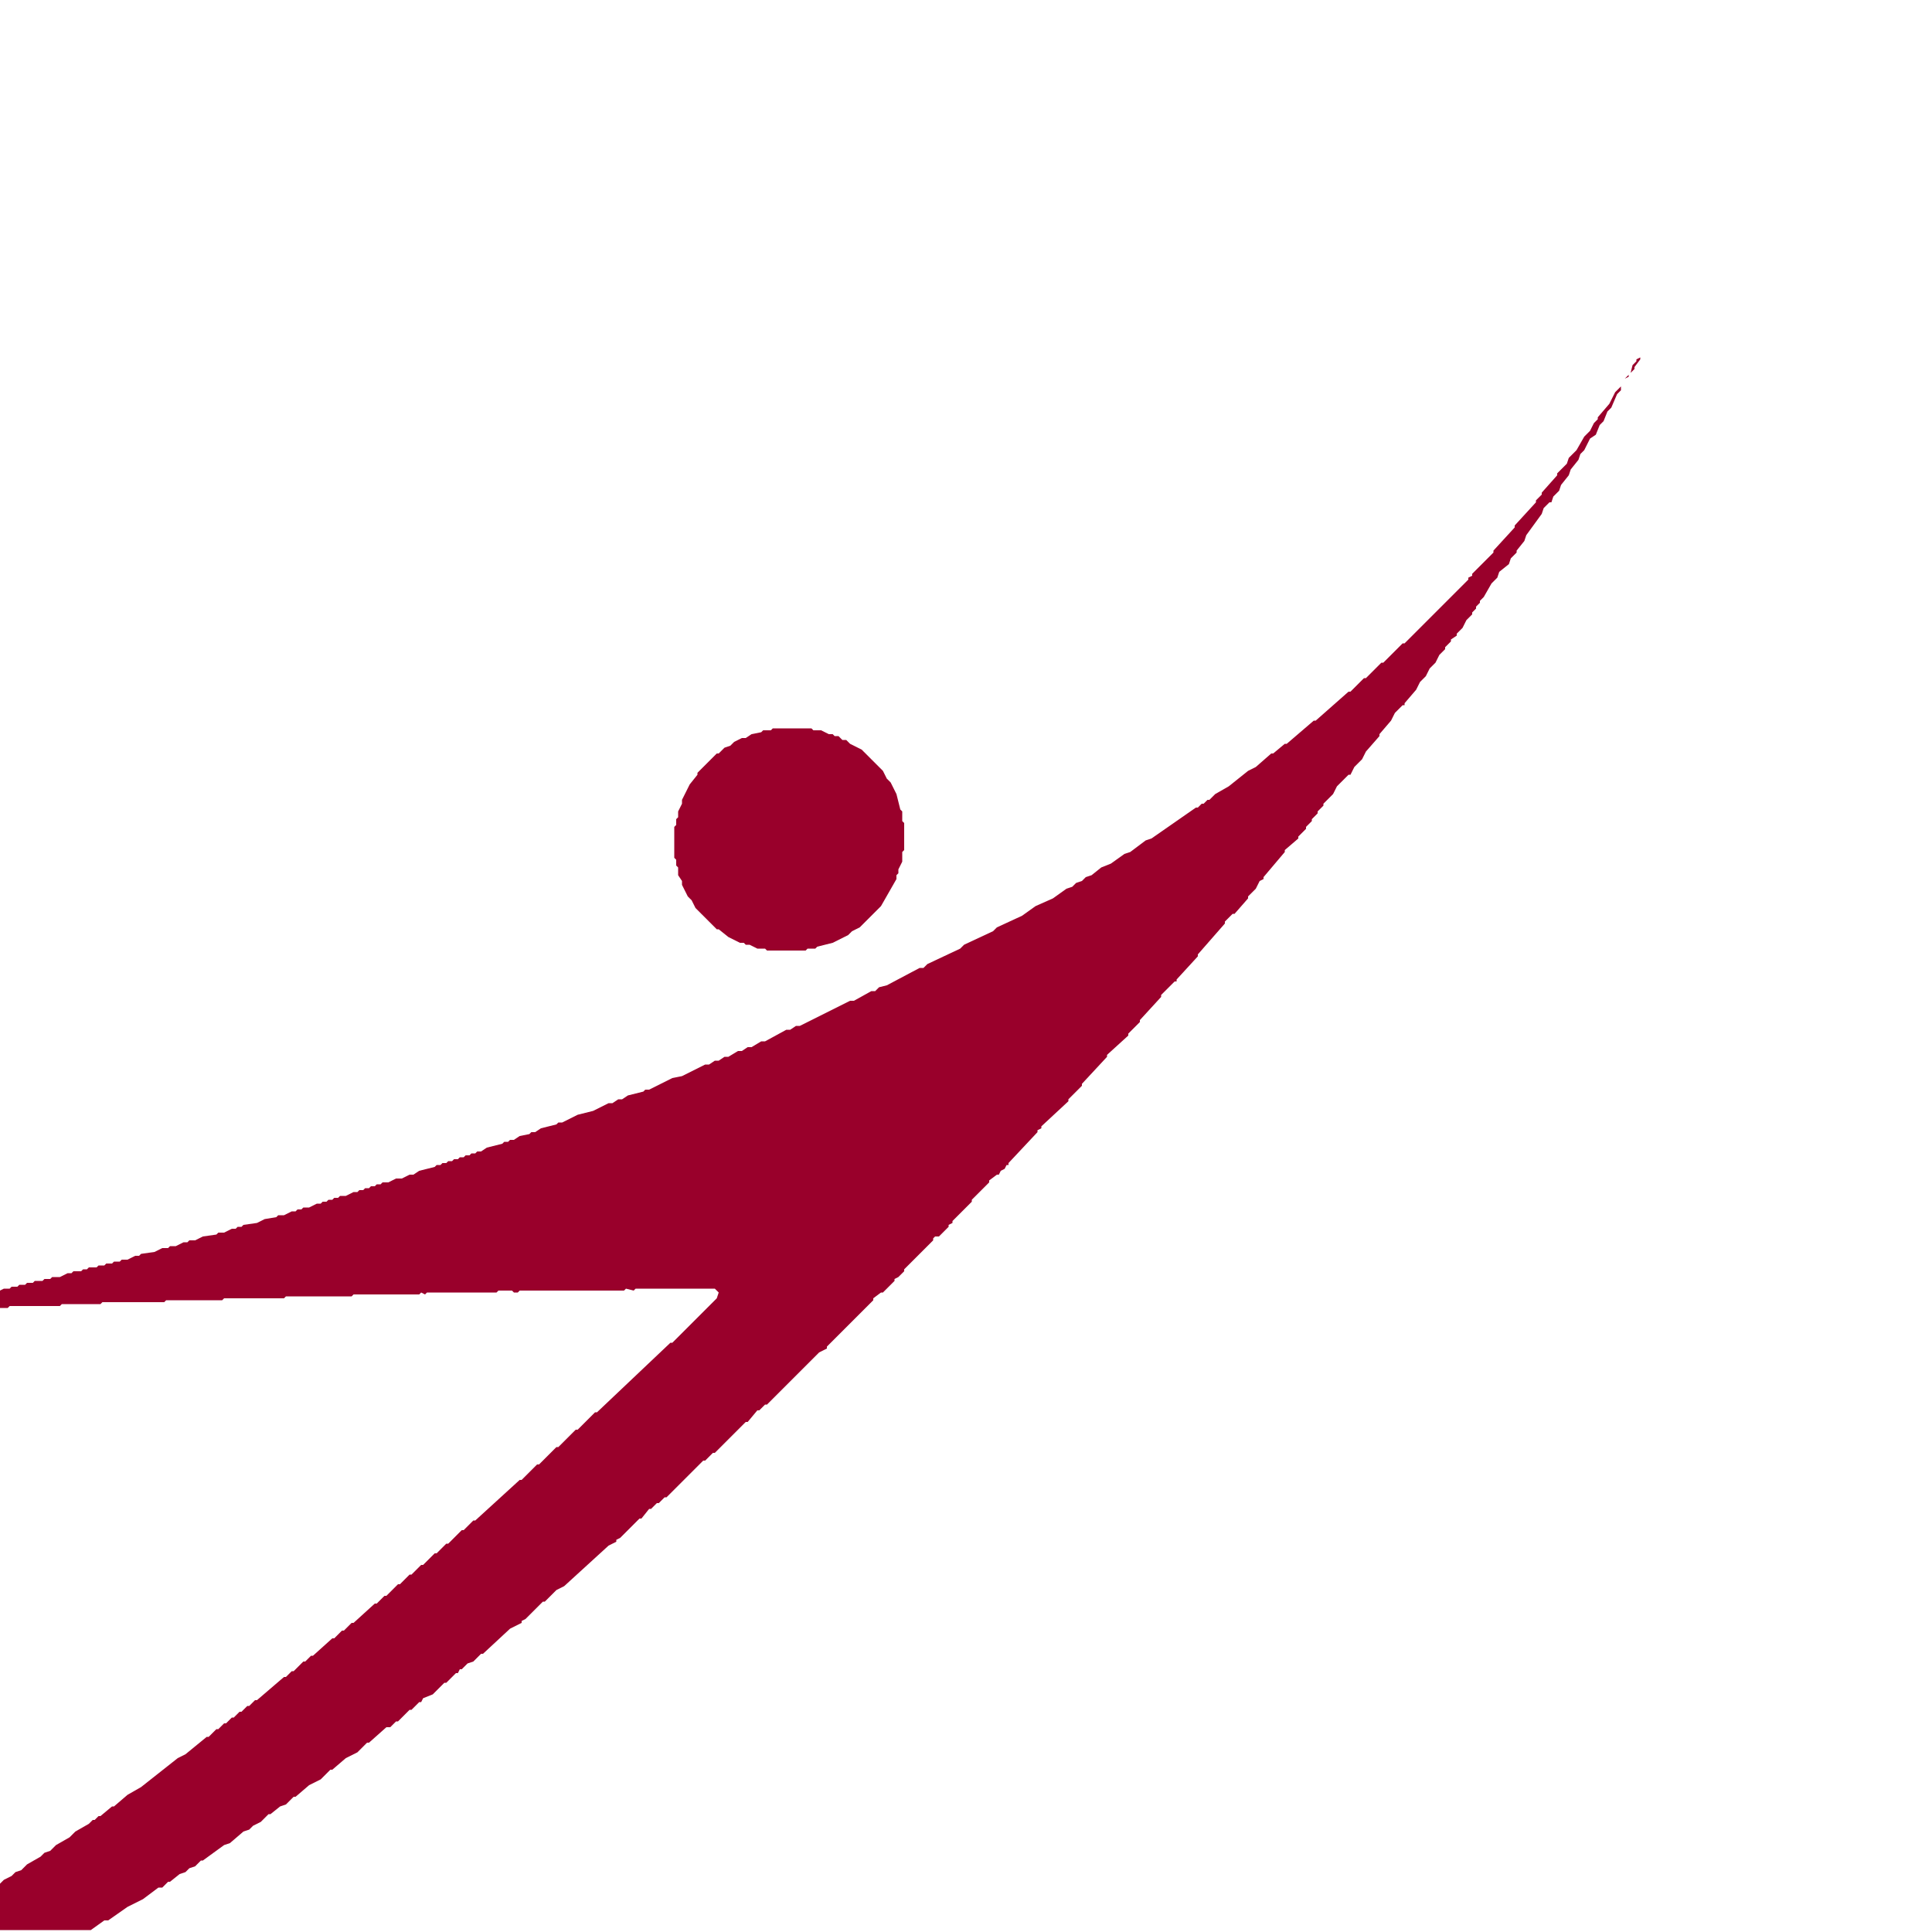
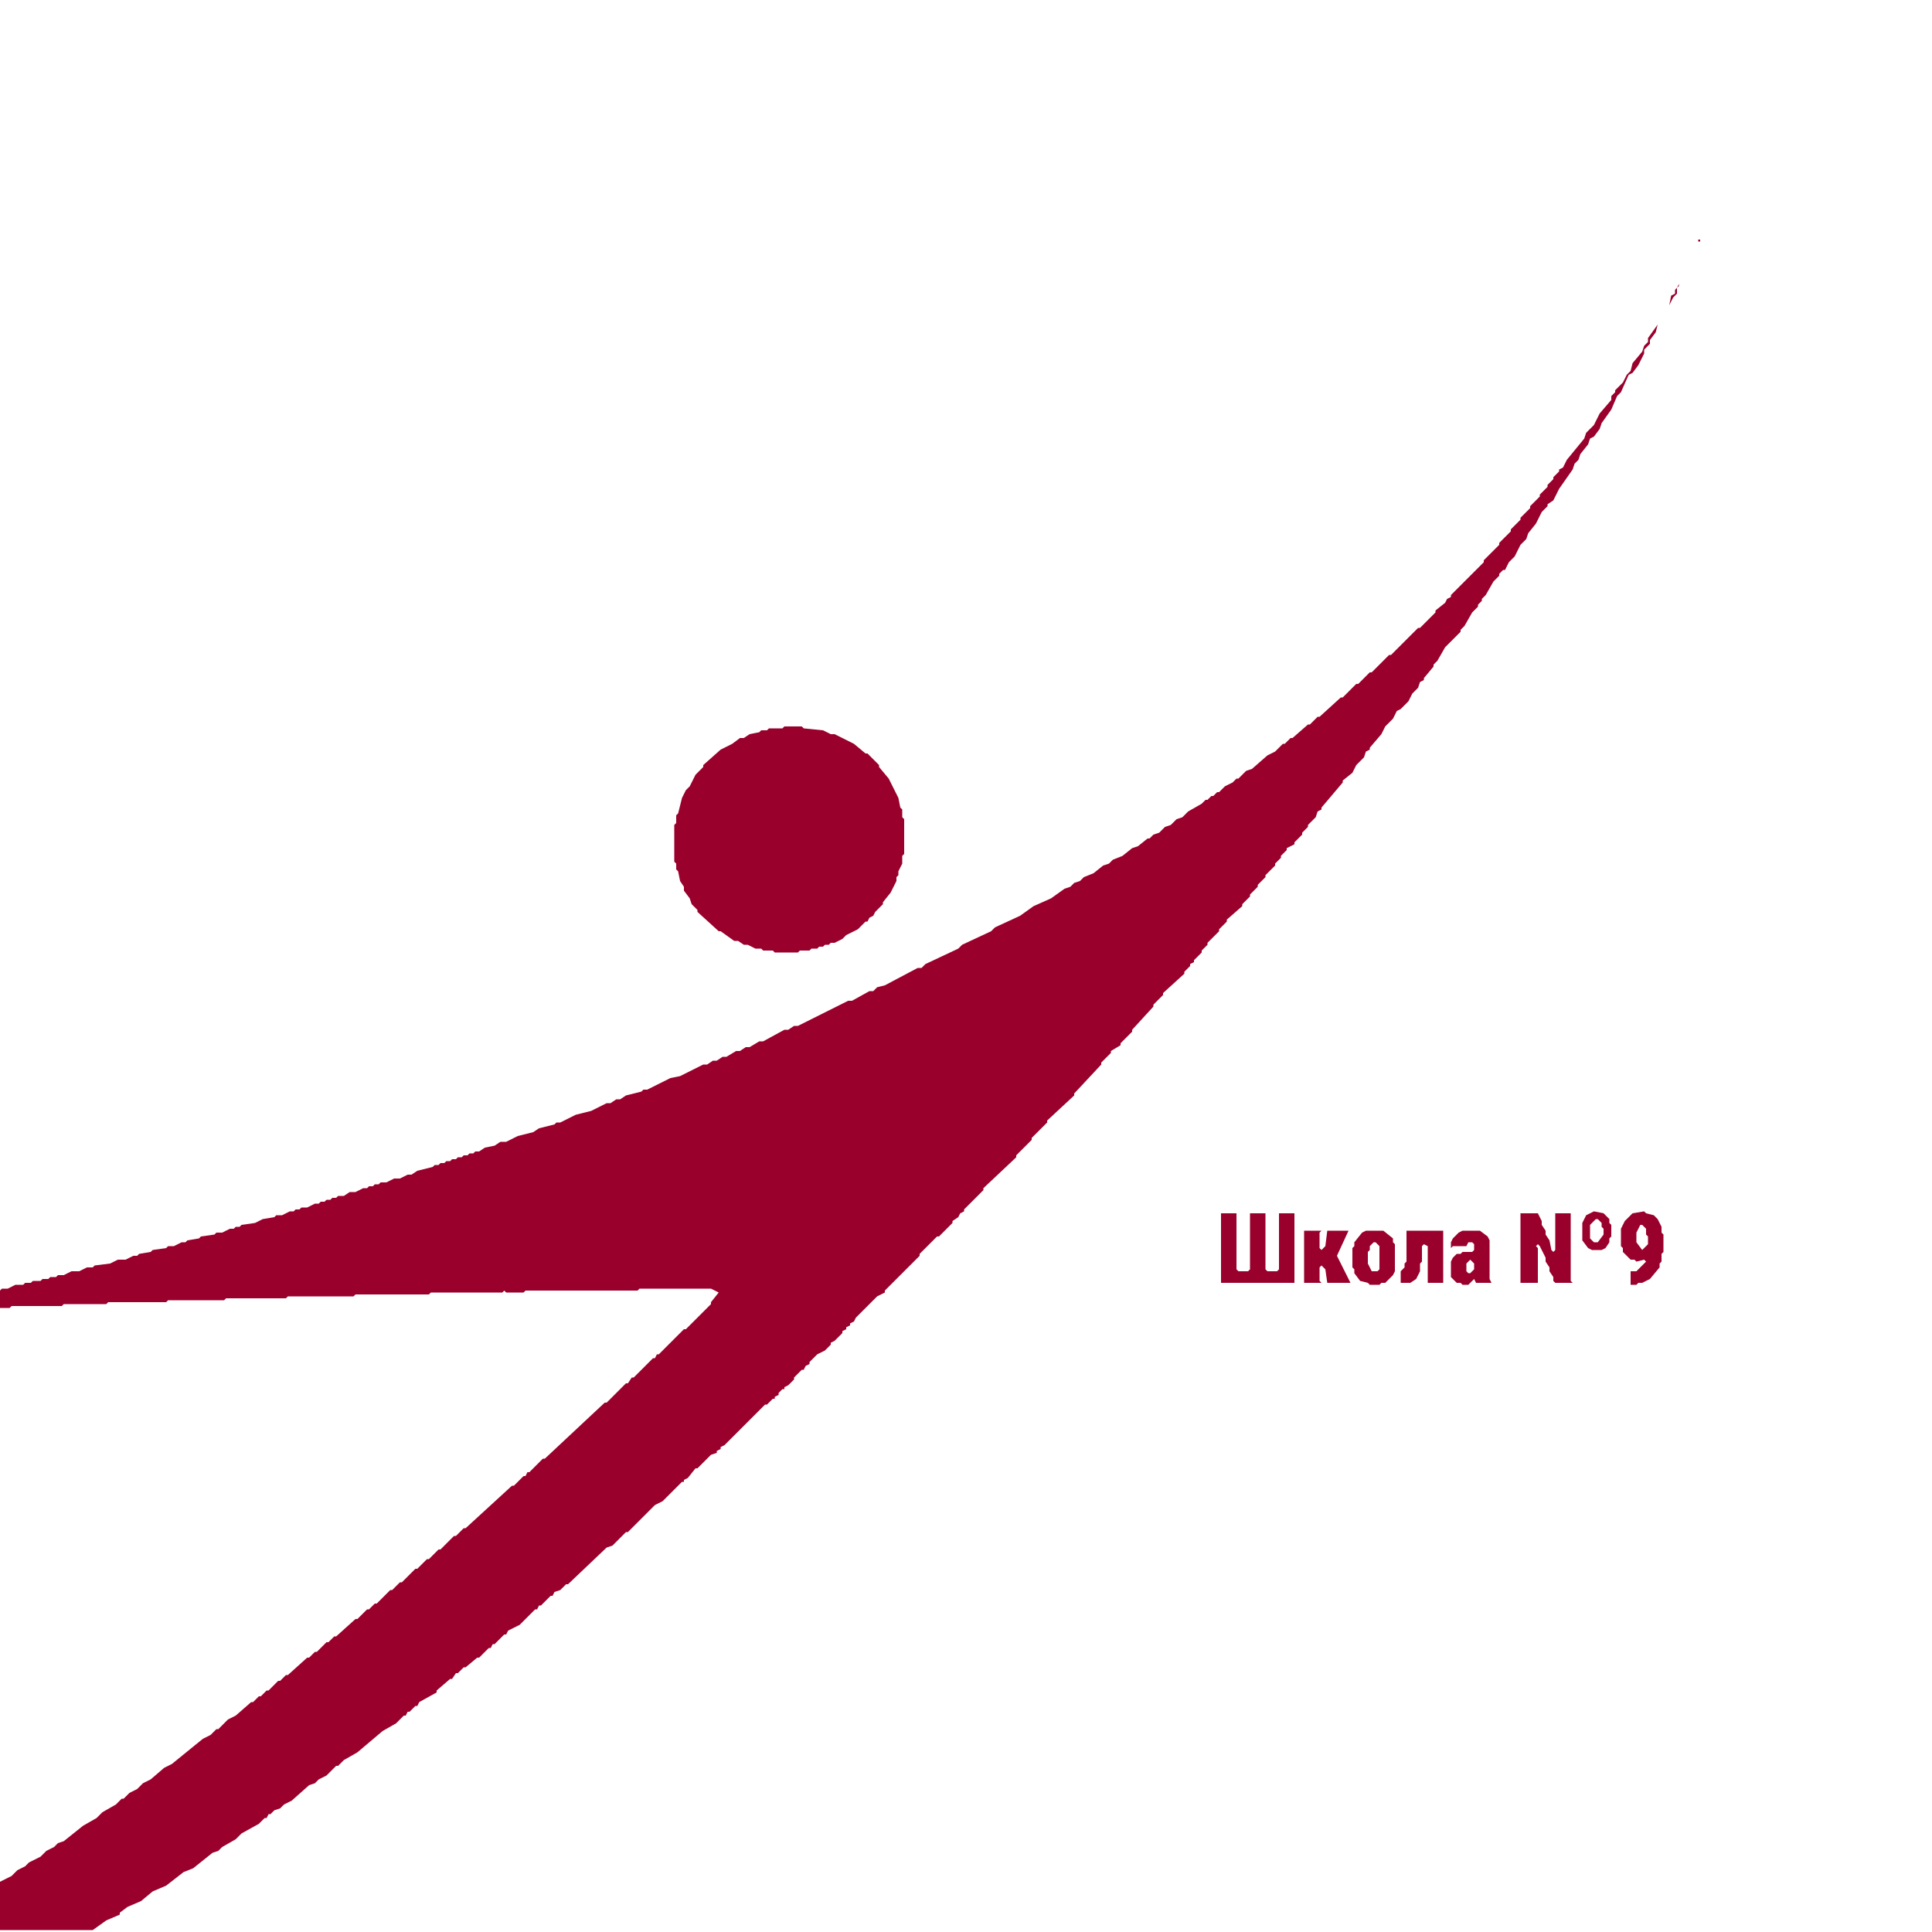
<svg xmlns="http://www.w3.org/2000/svg" viewBox="0 0 1000 1000">
  <rect width="1000" height="1000" fill="#fff" />
-   <path fill="#99002b" fill-rule="evenodd" d="M 400,377 399,378 395,378 394,379 389,380 386,382 384,382 380,384 378,386 375,387 372,390 371,390 361,400 361,401 357,406 353,414 353,416 351,420 351,423 350,424 350,427 349,428 349,444 350,445 350,448 351,449 351,453 353,456 353,458 356,464 358,466 360,470 371,481 372,481 377,485 383,488 385,488 386,489 388,489 392,491 396,491 397,492 417,492 418,491 422,491 423,490 431,488 439,484 441,482 445,480 456,469 464,455 464,453 465,452 465,450 467,446 467,441 468,440 468,426 467,425 467,420 466,419 464,411 461,405 459,403 457,399 446,388 440,385 438,383 436,383 434,381 432,381 431,380 429,380 425,378 421,378 420,377 Z M 849,184 849,185 847,186 847,187 845,189 844,193 841,196 841,198 836,203 833,209 827,216 827,217 825,219 823,223 820,226 816,233 812,237 811,240 806,245 806,246 798,255 798,256 795,259 795,260 784,272 784,273 773,285 773,286 762,297 762,298 760,299 760,300 727,333 726,333 716,343 715,343 707,351 706,351 699,358 698,358 681,373 680,373 666,385 665,385 659,390 658,390 650,397 646,399 636,407 629,411 626,414 625,414 623,416 622,416 620,418 619,418 596,434 593,435 585,441 582,442 575,447 570,449 565,453 562,454 560,456 557,457 555,459 552,460 545,465 536,469 529,474 516,480 514,482 499,489 497,491 480,499 478,501 476,501 459,510 455,511 453,513 451,513 442,518 440,518 414,531 412,531 409,533 407,533 396,539 394,539 389,542 387,542 384,544 382,544 377,547 375,547 372,549 370,549 367,551 365,551 353,557 348,558 336,564 334,564 333,565 325,567 322,569 320,569 317,571 315,571 307,575 299,577 291,581 289,581 288,582 280,584 277,586 275,586 274,587 269,588 266,590 264,590 263,591 261,591 260,592 252,594 249,596 247,596 246,597 244,597 243,598 241,598 240,599 238,599 237,600 235,600 234,601 232,601 231,602 229,602 228,603 226,603 225,604 217,606 214,608 212,608 208,610 205,610 201,612 198,612 197,613 195,613 194,614 192,614 191,615 189,615 188,616 186,616 185,617 183,617 179,619 176,619 175,620 173,620 172,621 170,621 169,622 167,622 166,623 164,623 160,625 157,625 156,626 154,626 153,627 151,627 147,629 144,629 143,630 137,631 133,633 126,634 125,635 123,635 122,636 120,636 116,638 113,638 112,639 105,640 101,642 98,642 97,643 95,643 91,645 88,645 87,646 84,646 80,648 73,649 72,650 70,650 66,652 63,652 62,653 59,653 58,654 55,654 54,655 51,655 50,656 46,656 45,657 43,657 42,658 38,658 37,659 35,659 31,661 27,661 26,662 23,662 22,663 18,663 17,664 14,664 13,665 10,665 9,666 6,666 5,667 2,667 0,668 0,677 4,677 5,676 31,676 32,675 52,675 53,674 85,674 86,673 115,673 116,672 147,672 148,671 182,671 183,670 217,670 218,669 220,670 221,669 257,669 258,668 265,668 266,669 268,669 269,668 323,668 324,667 328,668 329,667 370,667 372,669 371,672 348,695 347,695 309,731 308,731 299,740 298,740 289,749 288,749 279,758 278,758 270,766 269,766 246,787 245,787 240,792 239,792 232,799 231,799 226,804 225,804 219,810 218,810 213,815 212,815 207,820 206,820 200,826 199,826 195,830 194,830 183,840 182,840 178,844 177,844 173,848 172,848 162,857 161,857 158,860 157,860 152,865 151,865 148,868 147,868 133,880 132,880 129,883 128,883 125,886 124,886 121,889 120,889 117,892 116,892 113,895 112,895 108,899 107,899 96,908 92,910 73,925 66,929 59,935 58,935 52,940 51,940 49,942 48,942 46,944 39,948 36,951 29,955 26,958 23,959 21,961 14,965 11,968 8,969 6,971 2,973 0,975 0,999 47,999 54,994 56,994 66,987 74,983 82,977 84,977 87,974 88,974 93,970 96,969 98,967 101,966 104,963 105,963 116,955 119,954 126,948 129,947 131,945 135,943 139,939 140,939 145,935 148,934 152,930 153,930 160,924 166,921 171,916 172,916 179,910 185,907 190,902 191,902 200,894 202,894 205,891 206,891 212,885 213,885 217,881 218,881 219,879 224,877 230,871 231,871 236,866 237,866 238,864 239,864 242,861 245,860 249,856 250,856 264,843 270,840 270,839 272,838 281,829 282,829 288,823 292,821 315,800 319,798 319,797 321,796 331,786 332,786 336,781 337,781 340,778 341,778 344,775 345,775 364,756 365,756 369,752 370,752 386,736 387,736 392,730 393,730 396,727 397,727 424,700 428,698 428,697 452,673 452,672 456,669 457,669 463,663 463,662 465,661 468,658 468,657 483,642 483,641 484,640 486,640 491,635 491,634 493,633 493,632 503,622 503,621 512,612 512,611 516,608 517,608 518,606 520,605 521,603 522,603 522,602 537,586 537,585 539,584 539,583 553,570 553,569 560,562 560,561 573,547 573,546 584,536 584,535 590,529 590,528 601,516 601,515 608,508 609,508 609,507 620,495 620,494 634,478 634,477 638,473 639,473 646,465 646,464 650,460 652,456 654,455 654,454 665,441 665,440 672,434 672,433 676,429 676,428 679,425 679,424 682,421 682,420 685,417 685,416 690,411 692,407 698,401 699,401 701,397 705,393 707,389 714,381 714,380 720,373 722,369 726,365 727,365 727,364 733,357 735,353 738,350 740,346 743,343 745,339 748,336 748,335 751,332 751,331 754,329 754,328 757,325 759,321 762,318 762,317 764,315 764,314 766,312 766,311 768,309 772,302 775,299 776,296 781,292 782,289 785,286 785,285 789,280 790,277 798,266 799,263 802,260 803,260 804,257 807,254 808,251 812,246 813,243 817,238 818,235 820,233 823,227 826,225 828,220 830,218 832,213 834,211 837,204 839,202 839,200 841,198 841,196 843,195 843,194 846,191 846,190 849,186 Z" />
+   <path fill="#99002b" fill-rule="evenodd" d="M 755,638 752,641 751,643 751,646 752,645 759,645 760,643 762,643 763,644 763,647 762,648 757,648 756,649 754,649 752,651 751,653 751,661 754,664 756,664 757,665 760,665 763,662 764,664 772,664 771,662 771,642 770,640 766,637 757,637 Z M 761,652 763,654 763,657 761,659 760,659 759,658 759,654 Z M 728,637 728,653 727,654 727,656 725,658 725,664 730,664 733,662 735,658 735,654 736,653 736,645 737,644 739,645 739,664 747,664 747,637 Z M 707,637 705,638 701,643 701,645 700,646 700,656 701,657 701,659 704,663 708,664 709,665 714,665 715,664 717,664 721,660 722,658 722,644 721,643 721,641 716,637 Z M 711,643 712,643 714,645 714,657 713,658 710,658 708,654 708,648 709,647 709,645 Z M 675,637 675,664 684,664 683,663 683,656 684,655 686,657 687,664 699,664 692,650 698,637 687,637 686,645 684,647 683,646 683,638 684,637 Z M 787,628 787,664 796,664 796,646 797,645 800,651 800,653 802,656 802,658 804,661 804,663 805,664 814,664 813,663 813,628 805,628 805,647 804,648 803,647 802,642 800,639 800,637 798,634 798,632 796,628 Z M 795,645 796,644 797,645 796,646 Z M 632,628 632,664 670,664 670,628 662,628 662,657 661,658 656,658 655,657 655,628 647,628 647,657 646,658 641,658 640,657 640,628 Z M 851,627 845,628 841,632 839,636 839,645 840,646 840,648 844,652 846,652 847,653 851,652 852,653 847,658 844,658 844,665 847,665 848,664 850,664 854,662 859,656 859,654 860,653 860,649 861,648 861,639 860,638 860,635 858,631 856,629 852,628 Z M 849,634 850,634 852,636 852,639 853,640 853,644 850,647 847,643 847,638 Z M 825,627 821,629 819,633 819,642 822,646 824,647 829,647 831,646 833,643 833,641 834,640 834,634 833,633 833,631 830,628 Z M 826,631 827,631 829,633 829,635 830,636 830,639 827,643 825,643 823,641 823,634 Z M 406,376 405,377 398,377 397,378 394,378 393,379 388,380 385,382 383,382 379,385 373,388 364,396 364,397 360,401 357,407 355,409 353,413 351,421 350,422 350,426 349,427 349,446 350,447 350,450 351,451 352,456 354,459 354,461 357,465 358,468 361,471 361,472 372,482 373,482 380,487 382,487 385,489 387,489 391,491 394,491 395,492 400,492 401,493 413,493 414,492 419,492 420,491 423,491 424,490 426,490 427,489 429,489 430,488 432,488 436,486 438,484 444,481 448,477 449,477 450,475 452,474 453,472 457,468 457,467 461,462 464,456 464,454 465,453 465,451 467,447 467,443 468,442 468,424 467,423 467,419 466,418 465,413 460,403 455,397 455,396 449,390 448,390 442,385 432,380 430,380 426,378 416,377 415,376 Z M 858,168 853,175 853,177 851,179 850,182 845,188 844,192 842,194 840,198 836,202 836,203 834,205 834,207 828,214 825,220 821,224 820,227 811,238 809,242 807,243 807,244 804,247 804,248 801,251 801,252 797,256 797,257 792,262 792,263 787,268 787,269 782,274 782,275 776,281 776,282 768,290 768,291 751,308 751,309 749,310 748,312 743,316 743,317 735,325 734,325 720,339 719,339 710,348 709,348 703,354 702,354 695,361 694,361 683,371 682,371 678,375 677,375 669,382 668,382 665,385 664,385 660,389 656,391 648,398 645,399 641,403 640,403 638,405 634,407 631,410 630,410 628,412 627,412 625,414 624,414 622,416 615,420 612,423 609,424 606,427 603,428 600,431 597,432 595,434 594,434 589,438 586,439 581,443 576,445 574,447 571,448 566,452 561,454 559,456 556,457 554,459 551,460 544,465 535,469 528,474 515,480 513,482 498,489 496,491 479,499 477,501 475,501 458,510 454,511 452,513 450,513 441,518 439,518 413,531 411,531 408,533 406,533 395,539 393,539 388,542 386,542 383,544 381,544 376,547 374,547 371,549 369,549 366,551 364,551 352,557 347,558 335,564 333,564 332,565 324,567 321,569 319,569 316,571 314,571 306,575 298,577 290,581 288,581 287,582 279,584 276,586 268,588 262,591 259,591 256,593 251,594 248,596 246,596 245,597 243,597 242,598 240,598 239,599 237,599 236,600 234,600 233,601 231,601 230,602 228,602 227,603 225,603 224,604 216,606 213,608 211,608 207,610 204,610 200,612 197,612 196,613 194,613 193,614 191,614 190,615 188,615 184,617 181,617 178,619 175,619 174,620 172,620 171,621 169,621 168,622 166,622 165,623 163,623 159,625 156,625 155,626 153,626 152,627 150,627 146,629 143,629 142,630 136,631 132,633 125,634 124,635 122,635 121,636 119,636 115,638 112,638 111,639 104,640 103,641 97,642 96,643 94,643 90,645 87,645 86,646 79,647 78,648 72,649 71,650 69,650 65,652 61,652 57,654 49,655 48,656 45,656 41,658 37,658 33,660 30,660 29,661 26,661 25,662 22,662 21,663 17,663 16,664 13,664 12,665 8,665 4,667 1,667 0,668 0,677 5,677 6,676 32,676 33,675 55,675 56,674 86,674 87,673 116,673 117,672 148,672 149,671 183,671 184,670 222,670 223,669 260,669 261,668 262,669 271,669 272,668 330,668 331,667 368,667 372,669 368,674 368,675 355,688 354,688 341,701 340,701 339,703 338,703 328,713 327,713 325,716 324,716 314,726 313,726 282,755 281,755 274,762 273,762 272,764 271,764 266,769 265,769 241,791 240,791 236,795 235,795 228,802 227,802 222,807 221,807 216,812 215,812 208,819 207,819 203,823 202,823 195,830 194,830 191,833 190,833 185,838 184,838 174,847 173,847 170,850 169,850 164,855 163,855 160,858 159,858 149,867 148,867 145,870 144,870 139,875 138,875 135,878 134,878 131,881 130,881 122,888 118,890 113,895 112,895 109,898 105,900 89,913 85,915 78,921 74,923 71,926 67,928 64,931 63,931 60,934 53,938 50,941 43,945 33,953 30,954 28,956 24,958 21,961 15,964 13,966 9,968 6,971 0,974 0,999 48,999 55,994 62,991 62,990 66,987 73,984 79,979 86,976 95,969 100,967 110,959 113,958 115,956 122,952 125,949 134,944 137,941 138,941 139,939 140,939 142,937 145,936 147,934 151,932 160,924 163,923 165,921 169,919 174,914 175,914 178,911 185,907 198,896 205,892 209,888 210,888 211,886 212,886 215,883 216,883 217,881 226,876 226,875 233,869 234,869 236,866 237,866 240,863 241,863 247,858 248,858 253,853 254,853 255,851 256,851 261,846 262,846 263,844 269,841 277,833 278,833 279,831 280,831 285,826 286,826 287,824 290,823 293,820 294,820 314,801 317,800 324,793 325,793 339,779 343,777 353,767 354,767 354,766 356,765 360,760 361,760 368,753 371,752 371,751 373,750 373,749 375,748 396,727 397,727 400,724 401,724 401,723 403,722 403,721 405,719 406,719 406,718 408,717 411,714 411,713 415,709 416,709 417,707 419,706 419,705 423,701 427,699 430,696 430,695 432,694 436,690 436,689 438,688 438,687 440,686 440,685 442,684 443,682 454,671 458,669 458,668 476,650 476,649 485,640 486,640 493,633 493,632 496,630 497,628 499,627 499,626 509,616 509,615 526,599 526,598 534,590 534,589 542,581 542,580 556,567 556,566 570,551 570,550 575,545 575,544 580,541 580,540 586,534 586,533 597,521 597,520 602,515 602,514 613,504 613,503 616,500 616,499 618,498 618,497 622,493 622,492 625,489 625,488 631,482 631,481 635,477 635,476 643,469 643,468 647,464 647,463 651,459 651,458 655,454 655,453 660,448 660,447 663,444 663,443 666,440 666,439 670,437 670,436 674,432 674,431 677,428 677,427 681,423 682,420 684,419 684,418 695,405 695,404 700,400 702,396 706,392 707,389 709,388 709,387 715,380 717,376 721,372 723,368 725,367 729,363 731,359 734,356 735,353 737,352 737,351 742,345 742,344 744,342 748,335 756,327 756,326 758,324 762,317 765,314 765,313 767,311 767,310 769,308 773,301 776,298 776,297 778,295 779,295 781,291 784,288 787,282 790,279 791,276 795,271 798,265 801,262 801,261 804,259 807,253 814,243 815,240 817,238 818,235 822,230 823,227 825,226 828,222 829,219 834,212 837,205 839,203 843,194 845,193 848,189 851,183 851,181 854,178 854,176 857,172 Z M 869,147 869,148 867,150 867,152 865,153 864,158 866,154 868,152 868,149 Z M 879,124 879,125 880,125 880,124 Z" />
</svg>
